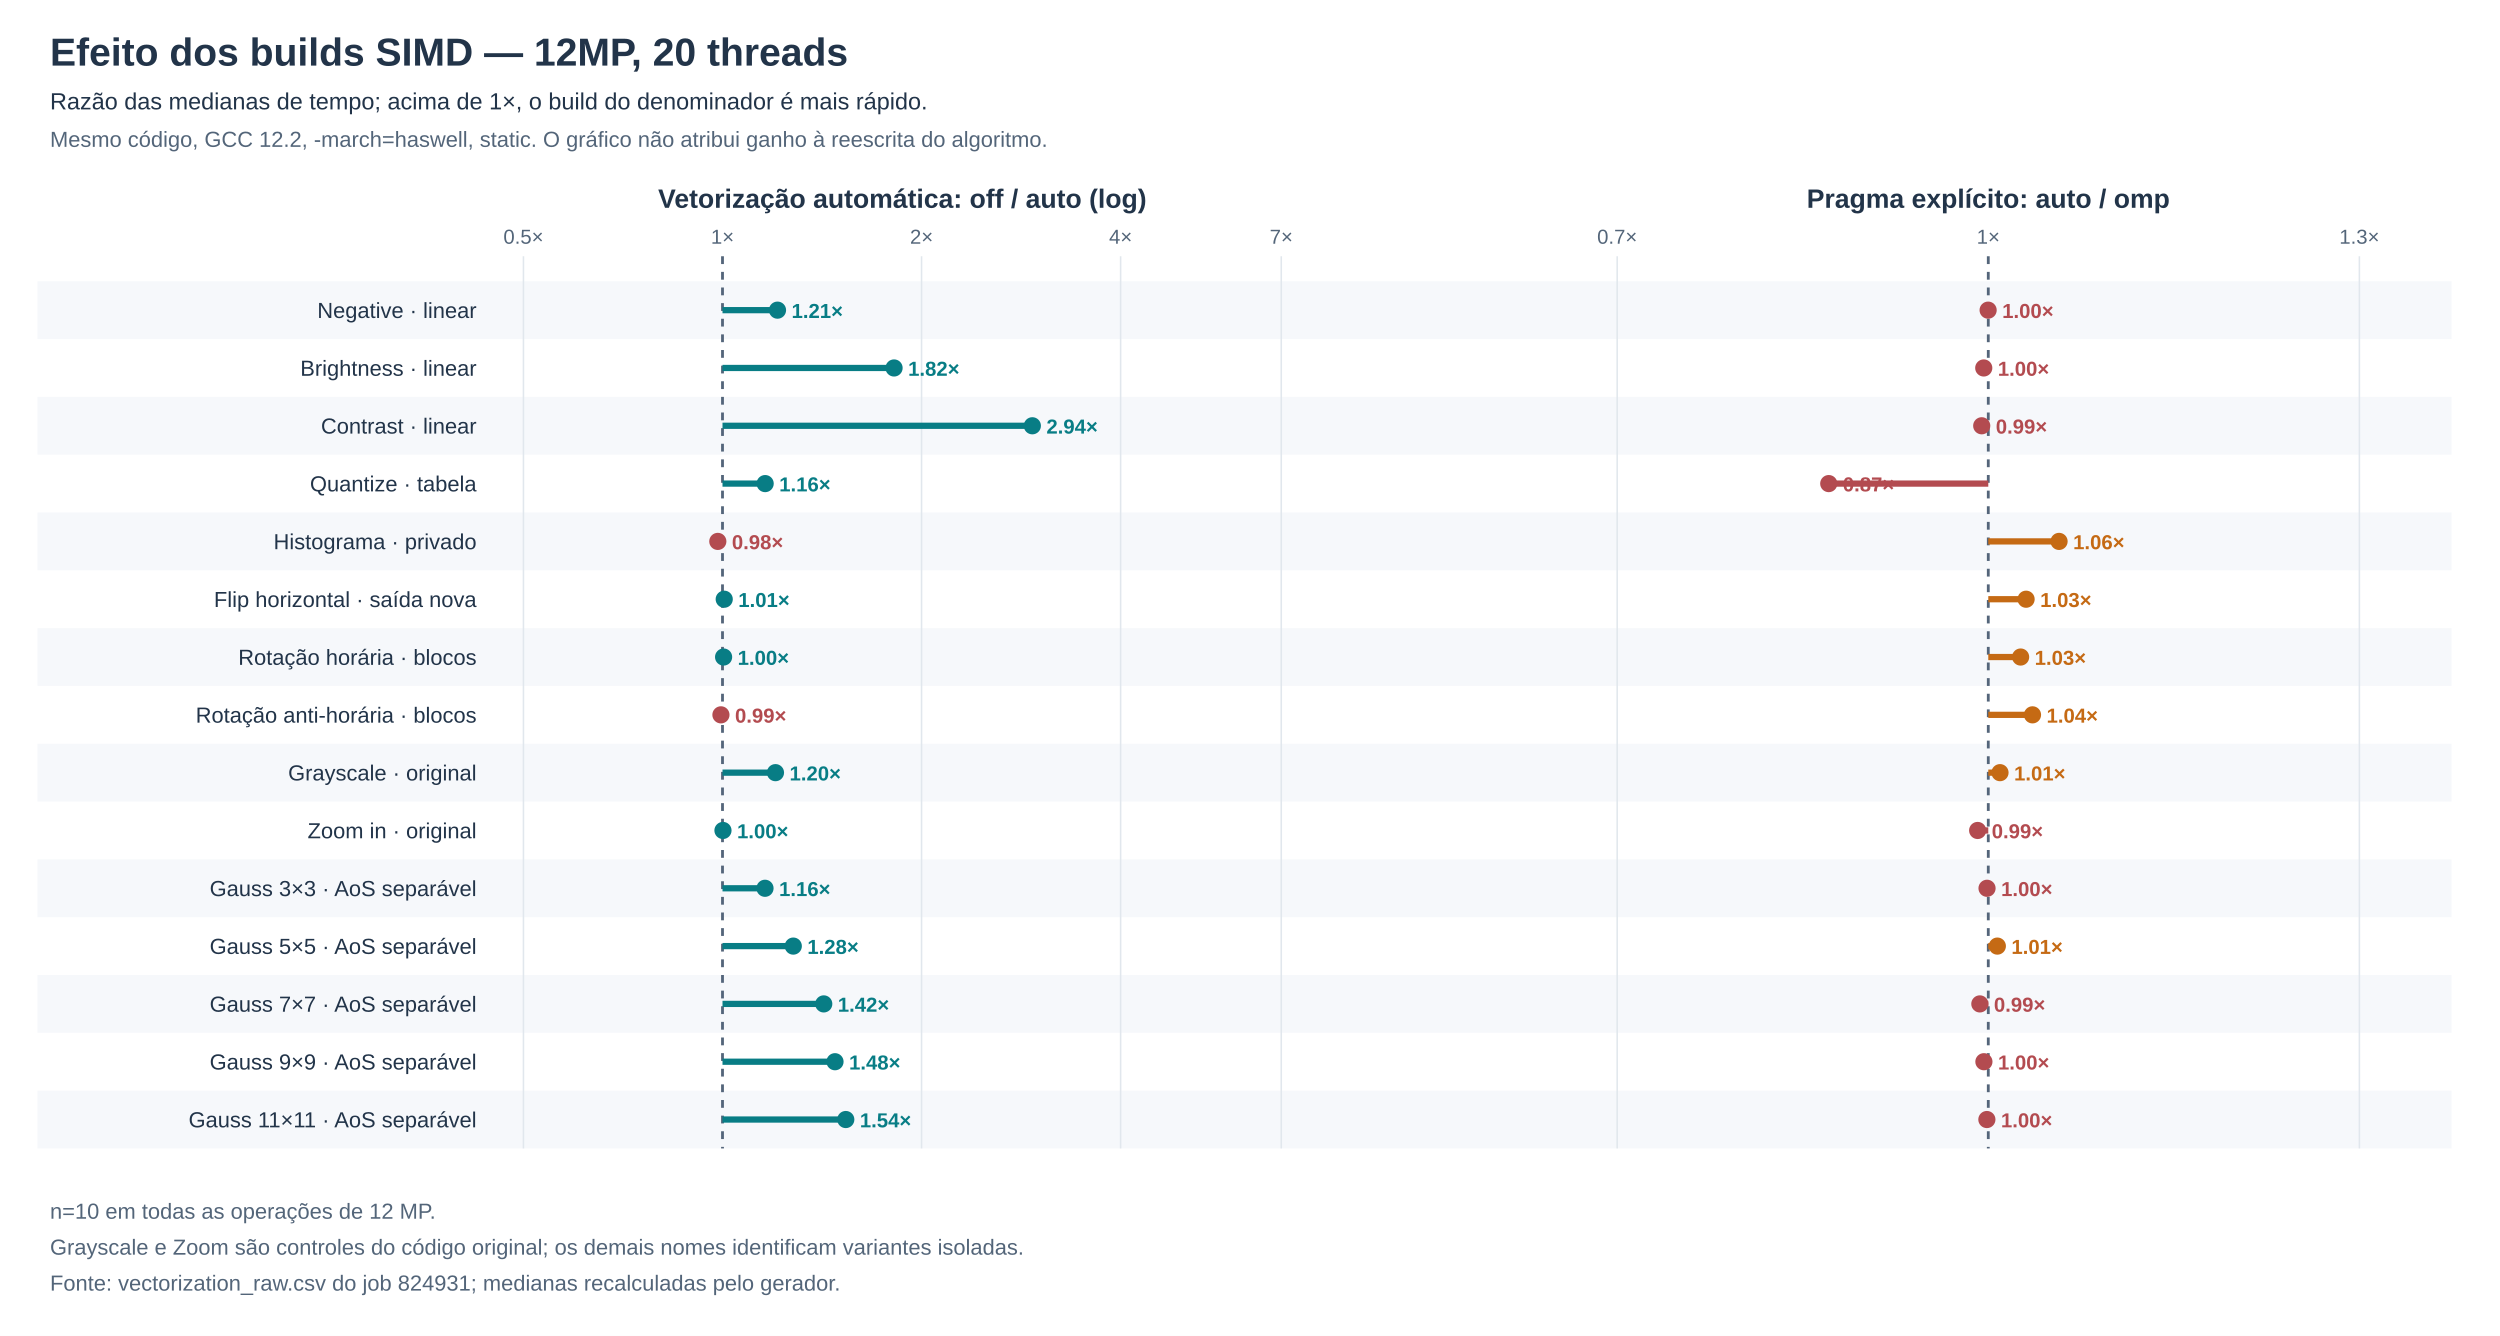
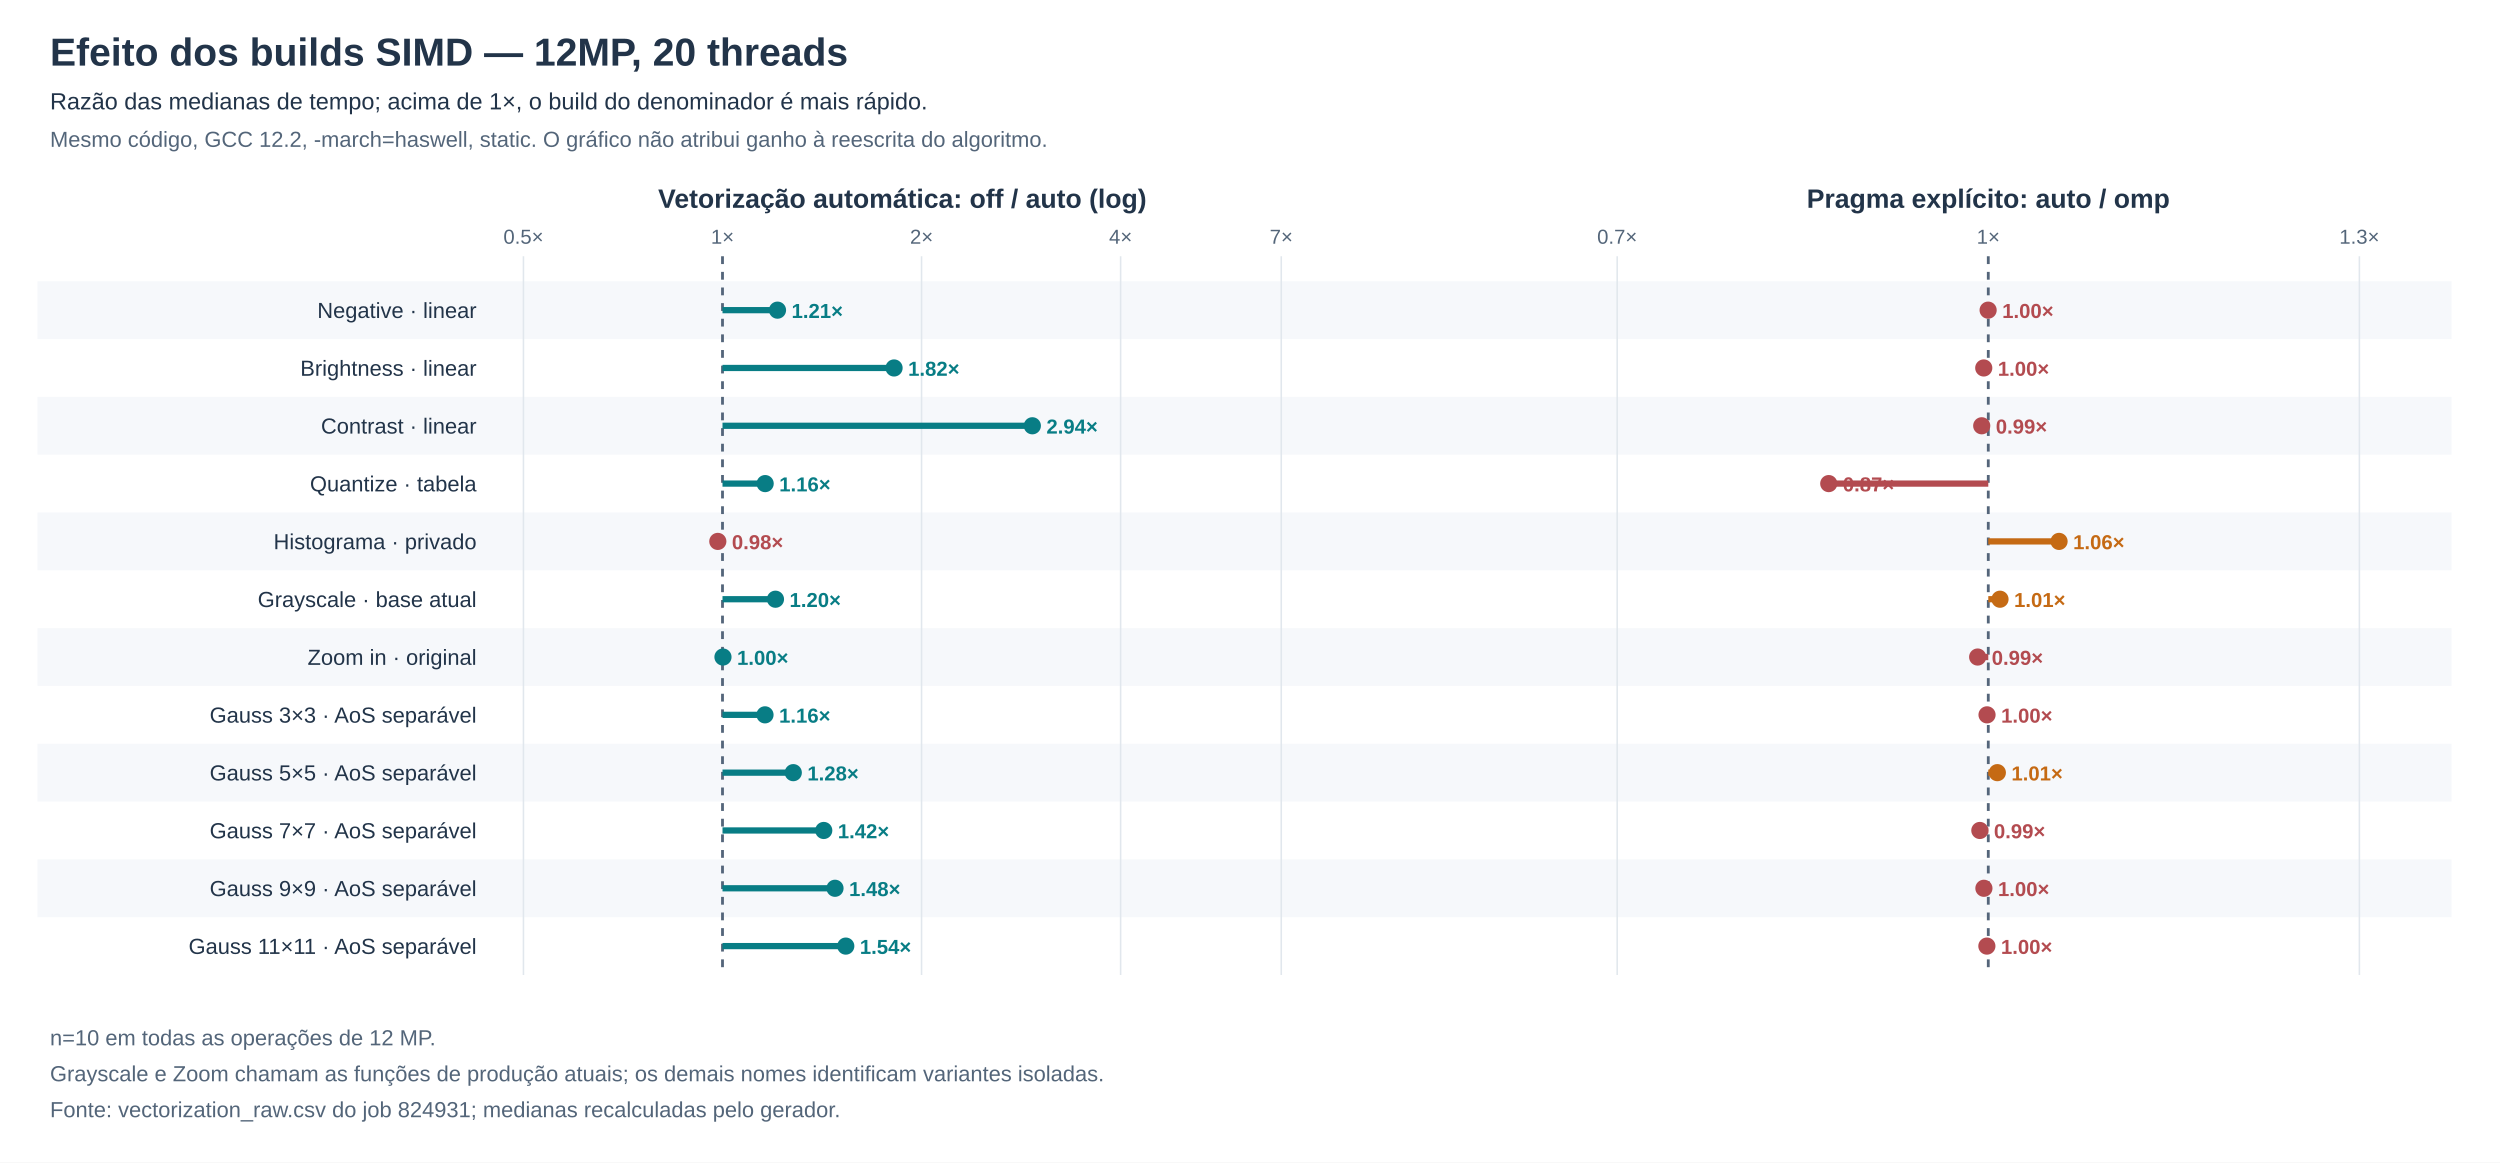
- <svg xmlns="http://www.w3.org/2000/svg" width="1600" height="855" viewBox="0 0 1600 855" role="img" aria-label="Efeito dos builds SIMD — 12MP, 20 threads">
+ <svg xmlns="http://www.w3.org/2000/svg" width="1600" height="744" viewBox="0 0 1600 744" role="img" aria-label="Efeito dos builds SIMD — 12MP, 20 threads">
  <rect width="100%" height="100%" fill="#ffffff" />
  <g font-family="Arial,Helvetica,sans-serif">
    <text x="32.0" y="42.0" text-anchor="start" font-size="25" fill="#223449" font-weight="700">Efeito dos builds SIMD — 12MP, 20 threads</text>
    <text x="32.0" y="70.0" text-anchor="start" font-size="15" fill="#223449" font-weight="400">Razão das medianas de tempo; acima de 1×, o build do denominador é mais rápido.</text>
    <text x="32.0" y="94.0" text-anchor="start" font-size="14" fill="#536579" font-weight="400">Mesmo código, GCC 12.2, -march=haswell, static. O gráfico não atribui ganho à reescrita do algoritmo.</text>
    <rect x="24" y="180.0" width="1545" height="37" fill="#f6f8fb" />
    <rect x="24" y="254.0" width="1545" height="37" fill="#f6f8fb" />
    <rect x="24" y="328.0" width="1545" height="37" fill="#f6f8fb" />
    <rect x="24" y="402.0" width="1545" height="37" fill="#f6f8fb" />
    <rect x="24" y="476.0" width="1545" height="37" fill="#f6f8fb" />
    <rect x="24" y="550.0" width="1545" height="37" fill="#f6f8fb" />
-     <rect x="24" y="624.0" width="1545" height="37" fill="#f6f8fb" />
-     <rect x="24" y="698.0" width="1545" height="37" fill="#f6f8fb" />
    <text x="577.5" y="133.0" text-anchor="middle" font-size="17" fill="#223449" font-weight="700">Vetorização automática: off / auto (log)</text>
-     <line x1="335.0" y1="164" x2="335.0" y2="735" stroke="#e1e7ed" stroke-width="1" />
+     <line x1="335.0" y1="164" x2="335.0" y2="624" stroke="#e1e7ed" stroke-width="1" />
    <text x="335.0" y="156.0" text-anchor="middle" font-size="13" fill="#536579" font-weight="400">0.5×</text>
-     <line x1="462.4" y1="164" x2="462.4" y2="735" stroke="#54657a" stroke-width="1.8" stroke-dasharray="5 5" />
+     <line x1="462.4" y1="164" x2="462.4" y2="624" stroke="#54657a" stroke-width="1.8" stroke-dasharray="5 5" />
    <text x="462.4" y="156.0" text-anchor="middle" font-size="13" fill="#536579" font-weight="400">1×</text>
-     <line x1="589.8" y1="164" x2="589.8" y2="735" stroke="#e1e7ed" stroke-width="1" />
+     <line x1="589.8" y1="164" x2="589.8" y2="624" stroke="#e1e7ed" stroke-width="1" />
    <text x="589.8" y="156.0" text-anchor="middle" font-size="13" fill="#536579" font-weight="400">2×</text>
-     <line x1="717.2" y1="164" x2="717.2" y2="735" stroke="#e1e7ed" stroke-width="1" />
+     <line x1="717.2" y1="164" x2="717.2" y2="624" stroke="#e1e7ed" stroke-width="1" />
    <text x="717.2" y="156.0" text-anchor="middle" font-size="13" fill="#536579" font-weight="400">4×</text>
-     <line x1="820.0" y1="164" x2="820.0" y2="735" stroke="#e1e7ed" stroke-width="1" />
+     <line x1="820.0" y1="164" x2="820.0" y2="624" stroke="#e1e7ed" stroke-width="1" />
    <text x="820.0" y="156.0" text-anchor="middle" font-size="13" fill="#536579" font-weight="400">7×</text>
    <text x="1272.5" y="133.0" text-anchor="middle" font-size="17" fill="#223449" font-weight="700">Pragma explícito: auto / omp</text>
-     <line x1="1035.0" y1="164" x2="1035.0" y2="735" stroke="#e1e7ed" stroke-width="1" />
+     <line x1="1035.0" y1="164" x2="1035.0" y2="624" stroke="#e1e7ed" stroke-width="1" />
    <text x="1035.0" y="156.0" text-anchor="middle" font-size="13" fill="#536579" font-weight="400">0.7×</text>
-     <line x1="1272.5" y1="164" x2="1272.5" y2="735" stroke="#54657a" stroke-width="1.8" stroke-dasharray="5 5" />
+     <line x1="1272.5" y1="164" x2="1272.5" y2="624" stroke="#54657a" stroke-width="1.8" stroke-dasharray="5 5" />
    <text x="1272.5" y="156.0" text-anchor="middle" font-size="13" fill="#536579" font-weight="400">1×</text>
-     <line x1="1510.0" y1="164" x2="1510.0" y2="735" stroke="#e1e7ed" stroke-width="1" />
+     <line x1="1510.0" y1="164" x2="1510.0" y2="624" stroke="#e1e7ed" stroke-width="1" />
    <text x="1510.0" y="156.0" text-anchor="middle" font-size="13" fill="#536579" font-weight="400">1.3×</text>
    <text x="305.0" y="203.5" text-anchor="end" font-size="14" fill="#223449" font-weight="400">Negative · linear</text>
    <line x1="462.4" y1="198.5" x2="497.6" y2="198.5" stroke="#087d85" stroke-width="4" />
    <circle cx="497.6" cy="198.5" r="5.5" fill="#087d85" />
    <text x="506.6" y="203.5" text-anchor="start" font-size="13" fill="#087d85" font-weight="700">1.21×</text>
    <line x1="1272.5" y1="198.5" x2="1272.4" y2="198.5" stroke="#b34b50" stroke-width="4" />
    <circle cx="1272.4" cy="198.5" r="5.5" fill="#b34b50" />
    <text x="1281.4" y="203.5" text-anchor="start" font-size="13" fill="#b34b50" font-weight="700">1.00×</text>
    <text x="305.0" y="240.5" text-anchor="end" font-size="14" fill="#223449" font-weight="400">Brightness · linear</text>
    <line x1="462.4" y1="235.5" x2="572.2" y2="235.5" stroke="#087d85" stroke-width="4" />
    <circle cx="572.2" cy="235.5" r="5.5" fill="#087d85" />
    <text x="581.2" y="240.5" text-anchor="start" font-size="13" fill="#087d85" font-weight="700">1.82×</text>
    <line x1="1272.5" y1="235.5" x2="1269.6" y2="235.5" stroke="#b34b50" stroke-width="4" />
    <circle cx="1269.6" cy="235.5" r="5.5" fill="#b34b50" />
    <text x="1278.6" y="240.5" text-anchor="start" font-size="13" fill="#b34b50" font-weight="700">1.00×</text>
    <text x="305.0" y="277.5" text-anchor="end" font-size="14" fill="#223449" font-weight="400">Contrast · linear</text>
    <line x1="462.4" y1="272.5" x2="660.7" y2="272.5" stroke="#087d85" stroke-width="4" />
    <circle cx="660.7" cy="272.5" r="5.5" fill="#087d85" />
    <text x="669.7" y="277.5" text-anchor="start" font-size="13" fill="#087d85" font-weight="700">2.94×</text>
    <line x1="1272.5" y1="272.5" x2="1268.3" y2="272.5" stroke="#b34b50" stroke-width="4" />
    <circle cx="1268.3" cy="272.5" r="5.5" fill="#b34b50" />
    <text x="1277.3" y="277.5" text-anchor="start" font-size="13" fill="#b34b50" font-weight="700">0.99×</text>
    <text x="305.0" y="314.5" text-anchor="end" font-size="14" fill="#223449" font-weight="400">Quantize · tabela</text>
    <line x1="462.4" y1="309.5" x2="489.7" y2="309.5" stroke="#087d85" stroke-width="4" />
    <circle cx="489.7" cy="309.5" r="5.5" fill="#087d85" />
    <text x="498.7" y="314.5" text-anchor="start" font-size="13" fill="#087d85" font-weight="700">1.16×</text>
    <line x1="1272.5" y1="309.5" x2="1170.4" y2="309.5" stroke="#b34b50" stroke-width="4" />
    <circle cx="1170.4" cy="309.5" r="5.5" fill="#b34b50" />
    <text x="1179.4" y="314.5" text-anchor="start" font-size="13" fill="#b34b50" font-weight="700">0.87×</text>
    <text x="305.0" y="351.5" text-anchor="end" font-size="14" fill="#223449" font-weight="400">Histograma · privado</text>
    <line x1="462.4" y1="346.5" x2="459.4" y2="346.5" stroke="#b34b50" stroke-width="4" />
    <circle cx="459.4" cy="346.5" r="5.5" fill="#b34b50" />
    <text x="468.4" y="351.5" text-anchor="start" font-size="13" fill="#b34b50" font-weight="700">0.98×</text>
    <line x1="1272.5" y1="346.5" x2="1317.8" y2="346.5" stroke="#c56a14" stroke-width="4" />
    <circle cx="1317.8" cy="346.5" r="5.5" fill="#c56a14" />
    <text x="1326.8" y="351.5" text-anchor="start" font-size="13" fill="#c56a14" font-weight="700">1.06×</text>
-     <text x="305.0" y="388.5" text-anchor="end" font-size="14" fill="#223449" font-weight="400">Flip horizontal · saída nova</text>
-     <line x1="462.4" y1="383.5" x2="463.5" y2="383.5" stroke="#087d85" stroke-width="4" />
-     <circle cx="463.5" cy="383.5" r="5.5" fill="#087d85" />
-     <text x="472.5" y="388.5" text-anchor="start" font-size="13" fill="#087d85" font-weight="700">1.01×</text>
-     <line x1="1272.5" y1="383.5" x2="1296.7" y2="383.5" stroke="#c56a14" stroke-width="4" />
-     <circle cx="1296.7" cy="383.5" r="5.5" fill="#c56a14" />
-     <text x="1305.7" y="388.5" text-anchor="start" font-size="13" fill="#c56a14" font-weight="700">1.03×</text>
-     <text x="305.0" y="425.5" text-anchor="end" font-size="14" fill="#223449" font-weight="400">Rotação horária · blocos</text>
-     <line x1="462.4" y1="420.5" x2="463.1" y2="420.5" stroke="#087d85" stroke-width="4" />
-     <circle cx="463.1" cy="420.5" r="5.5" fill="#087d85" />
-     <text x="472.1" y="425.5" text-anchor="start" font-size="13" fill="#087d85" font-weight="700">1.00×</text>
-     <line x1="1272.5" y1="420.5" x2="1293.2" y2="420.5" stroke="#c56a14" stroke-width="4" />
-     <circle cx="1293.2" cy="420.5" r="5.5" fill="#c56a14" />
-     <text x="1302.2" y="425.5" text-anchor="start" font-size="13" fill="#c56a14" font-weight="700">1.03×</text>
-     <text x="305.0" y="462.5" text-anchor="end" font-size="14" fill="#223449" font-weight="400">Rotação anti-horária · blocos</text>
-     <line x1="462.4" y1="457.5" x2="461.4" y2="457.5" stroke="#b34b50" stroke-width="4" />
-     <circle cx="461.4" cy="457.5" r="5.5" fill="#b34b50" />
-     <text x="470.4" y="462.5" text-anchor="start" font-size="13" fill="#b34b50" font-weight="700">0.99×</text>
-     <line x1="1272.5" y1="457.5" x2="1300.8" y2="457.5" stroke="#c56a14" stroke-width="4" />
-     <circle cx="1300.8" cy="457.5" r="5.5" fill="#c56a14" />
-     <text x="1309.8" y="462.5" text-anchor="start" font-size="13" fill="#c56a14" font-weight="700">1.04×</text>
-     <text x="305.0" y="499.5" text-anchor="end" font-size="14" fill="#223449" font-weight="400">Grayscale · original</text>
-     <line x1="462.4" y1="494.5" x2="496.3" y2="494.5" stroke="#087d85" stroke-width="4" />
-     <circle cx="496.3" cy="494.5" r="5.5" fill="#087d85" />
-     <text x="505.3" y="499.5" text-anchor="start" font-size="13" fill="#087d85" font-weight="700">1.20×</text>
-     <line x1="1272.5" y1="494.5" x2="1280.0" y2="494.5" stroke="#c56a14" stroke-width="4" />
-     <circle cx="1280.0" cy="494.5" r="5.5" fill="#c56a14" />
-     <text x="1289.0" y="499.5" text-anchor="start" font-size="13" fill="#c56a14" font-weight="700">1.01×</text>
-     <text x="305.0" y="536.5" text-anchor="end" font-size="14" fill="#223449" font-weight="400">Zoom in · original</text>
-     <line x1="462.4" y1="531.5" x2="462.7" y2="531.5" stroke="#087d85" stroke-width="4" />
-     <circle cx="462.7" cy="531.5" r="5.5" fill="#087d85" />
-     <text x="471.7" y="536.5" text-anchor="start" font-size="13" fill="#087d85" font-weight="700">1.00×</text>
-     <line x1="1272.5" y1="531.5" x2="1265.7" y2="531.5" stroke="#b34b50" stroke-width="4" />
-     <circle cx="1265.7" cy="531.5" r="5.5" fill="#b34b50" />
-     <text x="1274.7" y="536.5" text-anchor="start" font-size="13" fill="#b34b50" font-weight="700">0.99×</text>
-     <text x="305.0" y="573.5" text-anchor="end" font-size="14" fill="#223449" font-weight="400">Gauss 3×3 · AoS separável</text>
-     <line x1="462.4" y1="568.5" x2="489.6" y2="568.5" stroke="#087d85" stroke-width="4" />
-     <circle cx="489.6" cy="568.5" r="5.5" fill="#087d85" />
-     <text x="498.6" y="573.5" text-anchor="start" font-size="13" fill="#087d85" font-weight="700">1.16×</text>
-     <line x1="1272.5" y1="568.5" x2="1271.7" y2="568.5" stroke="#b34b50" stroke-width="4" />
-     <circle cx="1271.7" cy="568.5" r="5.5" fill="#b34b50" />
-     <text x="1280.7" y="573.5" text-anchor="start" font-size="13" fill="#b34b50" font-weight="700">1.00×</text>
-     <text x="305.0" y="610.5" text-anchor="end" font-size="14" fill="#223449" font-weight="400">Gauss 5×5 · AoS separável</text>
-     <line x1="462.4" y1="605.5" x2="507.7" y2="605.5" stroke="#087d85" stroke-width="4" />
-     <circle cx="507.7" cy="605.5" r="5.5" fill="#087d85" />
-     <text x="516.7" y="610.5" text-anchor="start" font-size="13" fill="#087d85" font-weight="700">1.28×</text>
-     <line x1="1272.5" y1="605.5" x2="1278.3" y2="605.5" stroke="#c56a14" stroke-width="4" />
-     <circle cx="1278.3" cy="605.5" r="5.5" fill="#c56a14" />
-     <text x="1287.3" y="610.5" text-anchor="start" font-size="13" fill="#c56a14" font-weight="700">1.01×</text>
-     <text x="305.0" y="647.5" text-anchor="end" font-size="14" fill="#223449" font-weight="400">Gauss 7×7 · AoS separável</text>
-     <line x1="462.4" y1="642.5" x2="527.2" y2="642.5" stroke="#087d85" stroke-width="4" />
-     <circle cx="527.2" cy="642.5" r="5.5" fill="#087d85" />
-     <text x="536.2" y="647.5" text-anchor="start" font-size="13" fill="#087d85" font-weight="700">1.42×</text>
-     <line x1="1272.5" y1="642.5" x2="1267.1" y2="642.5" stroke="#b34b50" stroke-width="4" />
-     <circle cx="1267.1" cy="642.5" r="5.5" fill="#b34b50" />
-     <text x="1276.1" y="647.5" text-anchor="start" font-size="13" fill="#b34b50" font-weight="700">0.99×</text>
-     <text x="305.0" y="684.5" text-anchor="end" font-size="14" fill="#223449" font-weight="400">Gauss 9×9 · AoS separável</text>
-     <line x1="462.4" y1="679.5" x2="534.4" y2="679.5" stroke="#087d85" stroke-width="4" />
-     <circle cx="534.4" cy="679.5" r="5.5" fill="#087d85" />
-     <text x="543.4" y="684.5" text-anchor="start" font-size="13" fill="#087d85" font-weight="700">1.48×</text>
-     <line x1="1272.5" y1="679.5" x2="1269.7" y2="679.5" stroke="#b34b50" stroke-width="4" />
-     <circle cx="1269.7" cy="679.5" r="5.5" fill="#b34b50" />
-     <text x="1278.7" y="684.5" text-anchor="start" font-size="13" fill="#b34b50" font-weight="700">1.00×</text>
-     <text x="305.0" y="721.5" text-anchor="end" font-size="14" fill="#223449" font-weight="400">Gauss 11×11 · AoS separável</text>
-     <line x1="462.4" y1="716.5" x2="541.3" y2="716.5" stroke="#087d85" stroke-width="4" />
-     <circle cx="541.3" cy="716.5" r="5.5" fill="#087d85" />
-     <text x="550.3" y="721.5" text-anchor="start" font-size="13" fill="#087d85" font-weight="700">1.54×</text>
-     <line x1="1272.5" y1="716.5" x2="1271.6" y2="716.5" stroke="#b34b50" stroke-width="4" />
-     <circle cx="1271.6" cy="716.5" r="5.5" fill="#b34b50" />
-     <text x="1280.6" y="721.5" text-anchor="start" font-size="13" fill="#b34b50" font-weight="700">1.00×</text>
-     <text x="32.0" y="780.0" text-anchor="start" font-size="14" fill="#536579" font-weight="400">n=10 em todas as operações de 12 MP.</text>
-     <text x="32.0" y="803.0" text-anchor="start" font-size="14" fill="#536579" font-weight="400">Grayscale e Zoom são controles do código original; os demais nomes identificam variantes isoladas.</text>
-     <text x="32.0" y="826.0" text-anchor="start" font-size="14" fill="#536579" font-weight="400">Fonte: vectorization_raw.csv do job 824931; medianas recalculadas pelo gerador.</text>
+     <text x="305.0" y="388.5" text-anchor="end" font-size="14" fill="#223449" font-weight="400">Grayscale · base atual</text>
+     <line x1="462.4" y1="383.5" x2="496.3" y2="383.5" stroke="#087d85" stroke-width="4" />
+     <circle cx="496.3" cy="383.5" r="5.5" fill="#087d85" />
+     <text x="505.3" y="388.5" text-anchor="start" font-size="13" fill="#087d85" font-weight="700">1.20×</text>
+     <line x1="1272.5" y1="383.5" x2="1280.0" y2="383.5" stroke="#c56a14" stroke-width="4" />
+     <circle cx="1280.0" cy="383.5" r="5.5" fill="#c56a14" />
+     <text x="1289.0" y="388.5" text-anchor="start" font-size="13" fill="#c56a14" font-weight="700">1.01×</text>
+     <text x="305.0" y="425.5" text-anchor="end" font-size="14" fill="#223449" font-weight="400">Zoom in · original</text>
+     <line x1="462.4" y1="420.5" x2="462.7" y2="420.5" stroke="#087d85" stroke-width="4" />
+     <circle cx="462.7" cy="420.5" r="5.5" fill="#087d85" />
+     <text x="471.7" y="425.5" text-anchor="start" font-size="13" fill="#087d85" font-weight="700">1.00×</text>
+     <line x1="1272.5" y1="420.5" x2="1265.7" y2="420.5" stroke="#b34b50" stroke-width="4" />
+     <circle cx="1265.7" cy="420.5" r="5.5" fill="#b34b50" />
+     <text x="1274.7" y="425.5" text-anchor="start" font-size="13" fill="#b34b50" font-weight="700">0.99×</text>
+     <text x="305.0" y="462.5" text-anchor="end" font-size="14" fill="#223449" font-weight="400">Gauss 3×3 · AoS separável</text>
+     <line x1="462.4" y1="457.5" x2="489.6" y2="457.5" stroke="#087d85" stroke-width="4" />
+     <circle cx="489.6" cy="457.5" r="5.5" fill="#087d85" />
+     <text x="498.6" y="462.5" text-anchor="start" font-size="13" fill="#087d85" font-weight="700">1.16×</text>
+     <line x1="1272.5" y1="457.5" x2="1271.7" y2="457.5" stroke="#b34b50" stroke-width="4" />
+     <circle cx="1271.7" cy="457.5" r="5.5" fill="#b34b50" />
+     <text x="1280.7" y="462.5" text-anchor="start" font-size="13" fill="#b34b50" font-weight="700">1.00×</text>
+     <text x="305.0" y="499.5" text-anchor="end" font-size="14" fill="#223449" font-weight="400">Gauss 5×5 · AoS separável</text>
+     <line x1="462.4" y1="494.5" x2="507.7" y2="494.5" stroke="#087d85" stroke-width="4" />
+     <circle cx="507.7" cy="494.5" r="5.5" fill="#087d85" />
+     <text x="516.7" y="499.5" text-anchor="start" font-size="13" fill="#087d85" font-weight="700">1.28×</text>
+     <line x1="1272.5" y1="494.5" x2="1278.3" y2="494.5" stroke="#c56a14" stroke-width="4" />
+     <circle cx="1278.3" cy="494.5" r="5.5" fill="#c56a14" />
+     <text x="1287.3" y="499.5" text-anchor="start" font-size="13" fill="#c56a14" font-weight="700">1.01×</text>
+     <text x="305.0" y="536.5" text-anchor="end" font-size="14" fill="#223449" font-weight="400">Gauss 7×7 · AoS separável</text>
+     <line x1="462.4" y1="531.5" x2="527.2" y2="531.5" stroke="#087d85" stroke-width="4" />
+     <circle cx="527.2" cy="531.5" r="5.5" fill="#087d85" />
+     <text x="536.2" y="536.5" text-anchor="start" font-size="13" fill="#087d85" font-weight="700">1.42×</text>
+     <line x1="1272.5" y1="531.5" x2="1267.1" y2="531.5" stroke="#b34b50" stroke-width="4" />
+     <circle cx="1267.1" cy="531.5" r="5.5" fill="#b34b50" />
+     <text x="1276.1" y="536.5" text-anchor="start" font-size="13" fill="#b34b50" font-weight="700">0.99×</text>
+     <text x="305.0" y="573.5" text-anchor="end" font-size="14" fill="#223449" font-weight="400">Gauss 9×9 · AoS separável</text>
+     <line x1="462.4" y1="568.5" x2="534.4" y2="568.5" stroke="#087d85" stroke-width="4" />
+     <circle cx="534.4" cy="568.5" r="5.5" fill="#087d85" />
+     <text x="543.4" y="573.5" text-anchor="start" font-size="13" fill="#087d85" font-weight="700">1.48×</text>
+     <line x1="1272.5" y1="568.5" x2="1269.7" y2="568.5" stroke="#b34b50" stroke-width="4" />
+     <circle cx="1269.7" cy="568.5" r="5.5" fill="#b34b50" />
+     <text x="1278.7" y="573.5" text-anchor="start" font-size="13" fill="#b34b50" font-weight="700">1.00×</text>
+     <text x="305.0" y="610.5" text-anchor="end" font-size="14" fill="#223449" font-weight="400">Gauss 11×11 · AoS separável</text>
+     <line x1="462.4" y1="605.5" x2="541.3" y2="605.5" stroke="#087d85" stroke-width="4" />
+     <circle cx="541.3" cy="605.5" r="5.5" fill="#087d85" />
+     <text x="550.3" y="610.5" text-anchor="start" font-size="13" fill="#087d85" font-weight="700">1.54×</text>
+     <line x1="1272.5" y1="605.5" x2="1271.6" y2="605.5" stroke="#b34b50" stroke-width="4" />
+     <circle cx="1271.6" cy="605.5" r="5.5" fill="#b34b50" />
+     <text x="1280.6" y="610.5" text-anchor="start" font-size="13" fill="#b34b50" font-weight="700">1.00×</text>
+     <text x="32.0" y="669.0" text-anchor="start" font-size="14" fill="#536579" font-weight="400">n=10 em todas as operações de 12 MP.</text>
+     <text x="32.0" y="692.0" text-anchor="start" font-size="14" fill="#536579" font-weight="400">Grayscale e Zoom chamam as funções de produção atuais; os demais nomes identificam variantes isoladas.</text>
+     <text x="32.0" y="715.0" text-anchor="start" font-size="14" fill="#536579" font-weight="400">Fonte: vectorization_raw.csv do job 824931; medianas recalculadas pelo gerador.</text>
  </g>
</svg>
